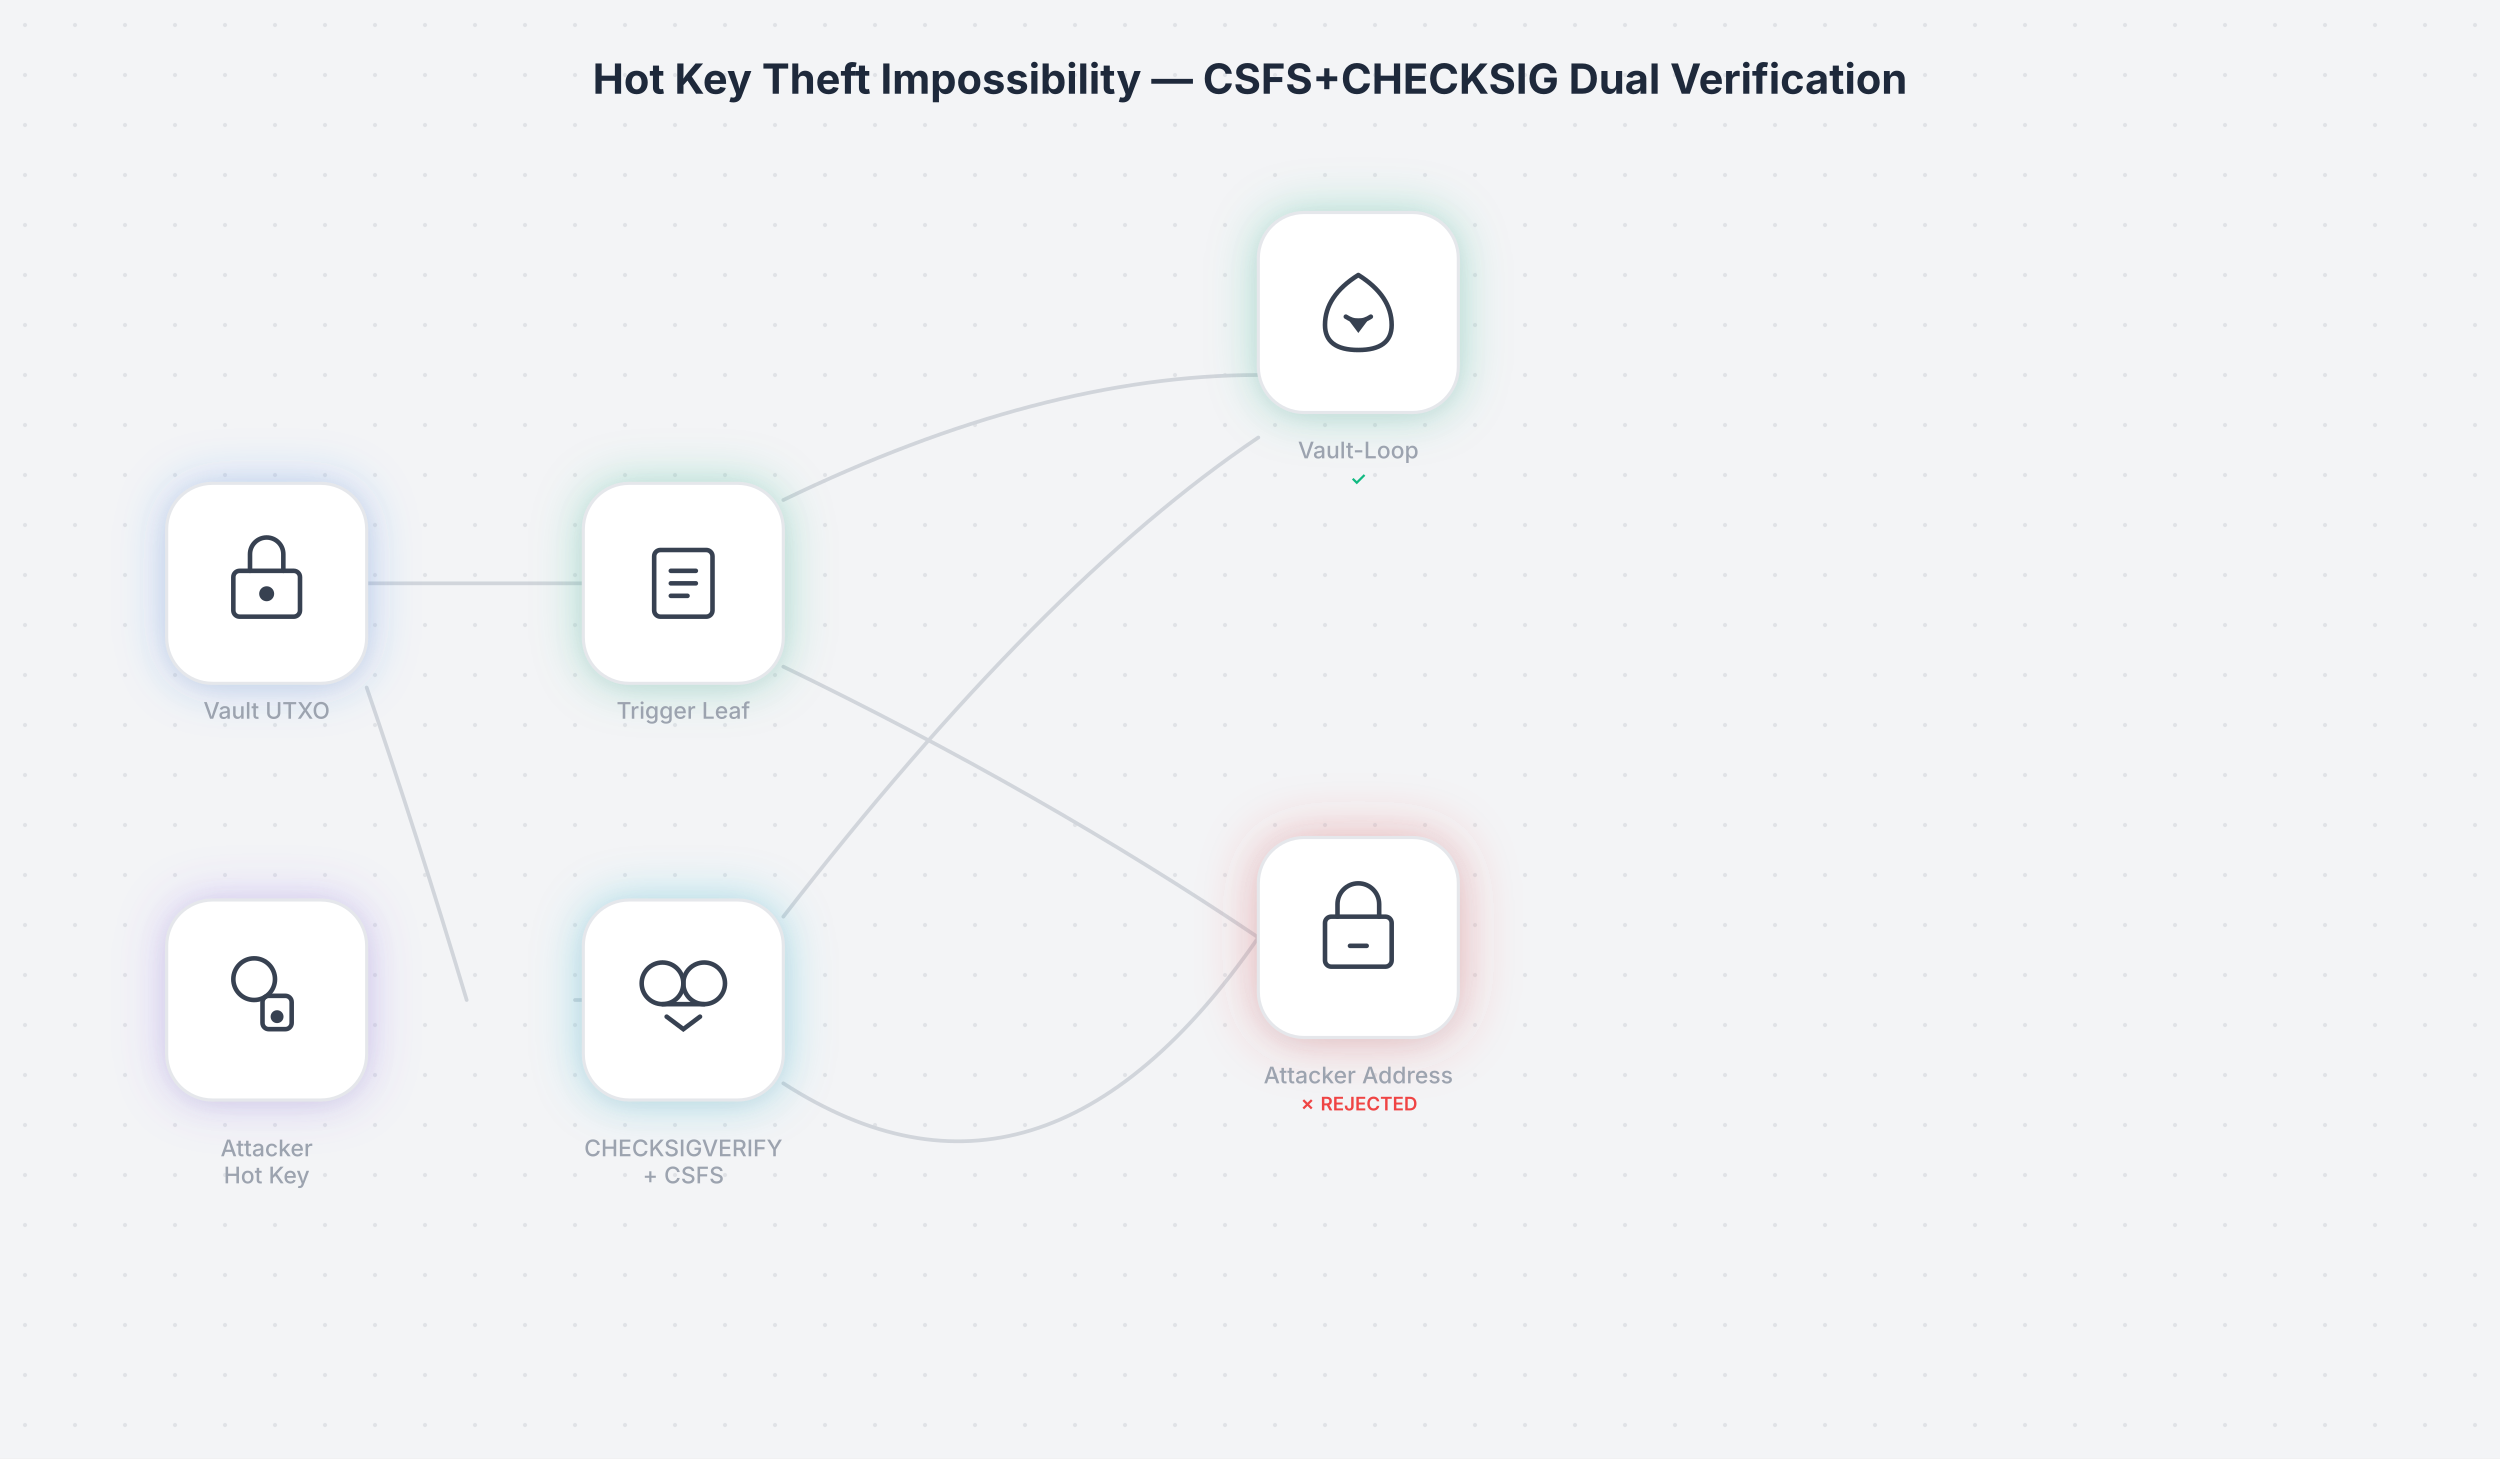
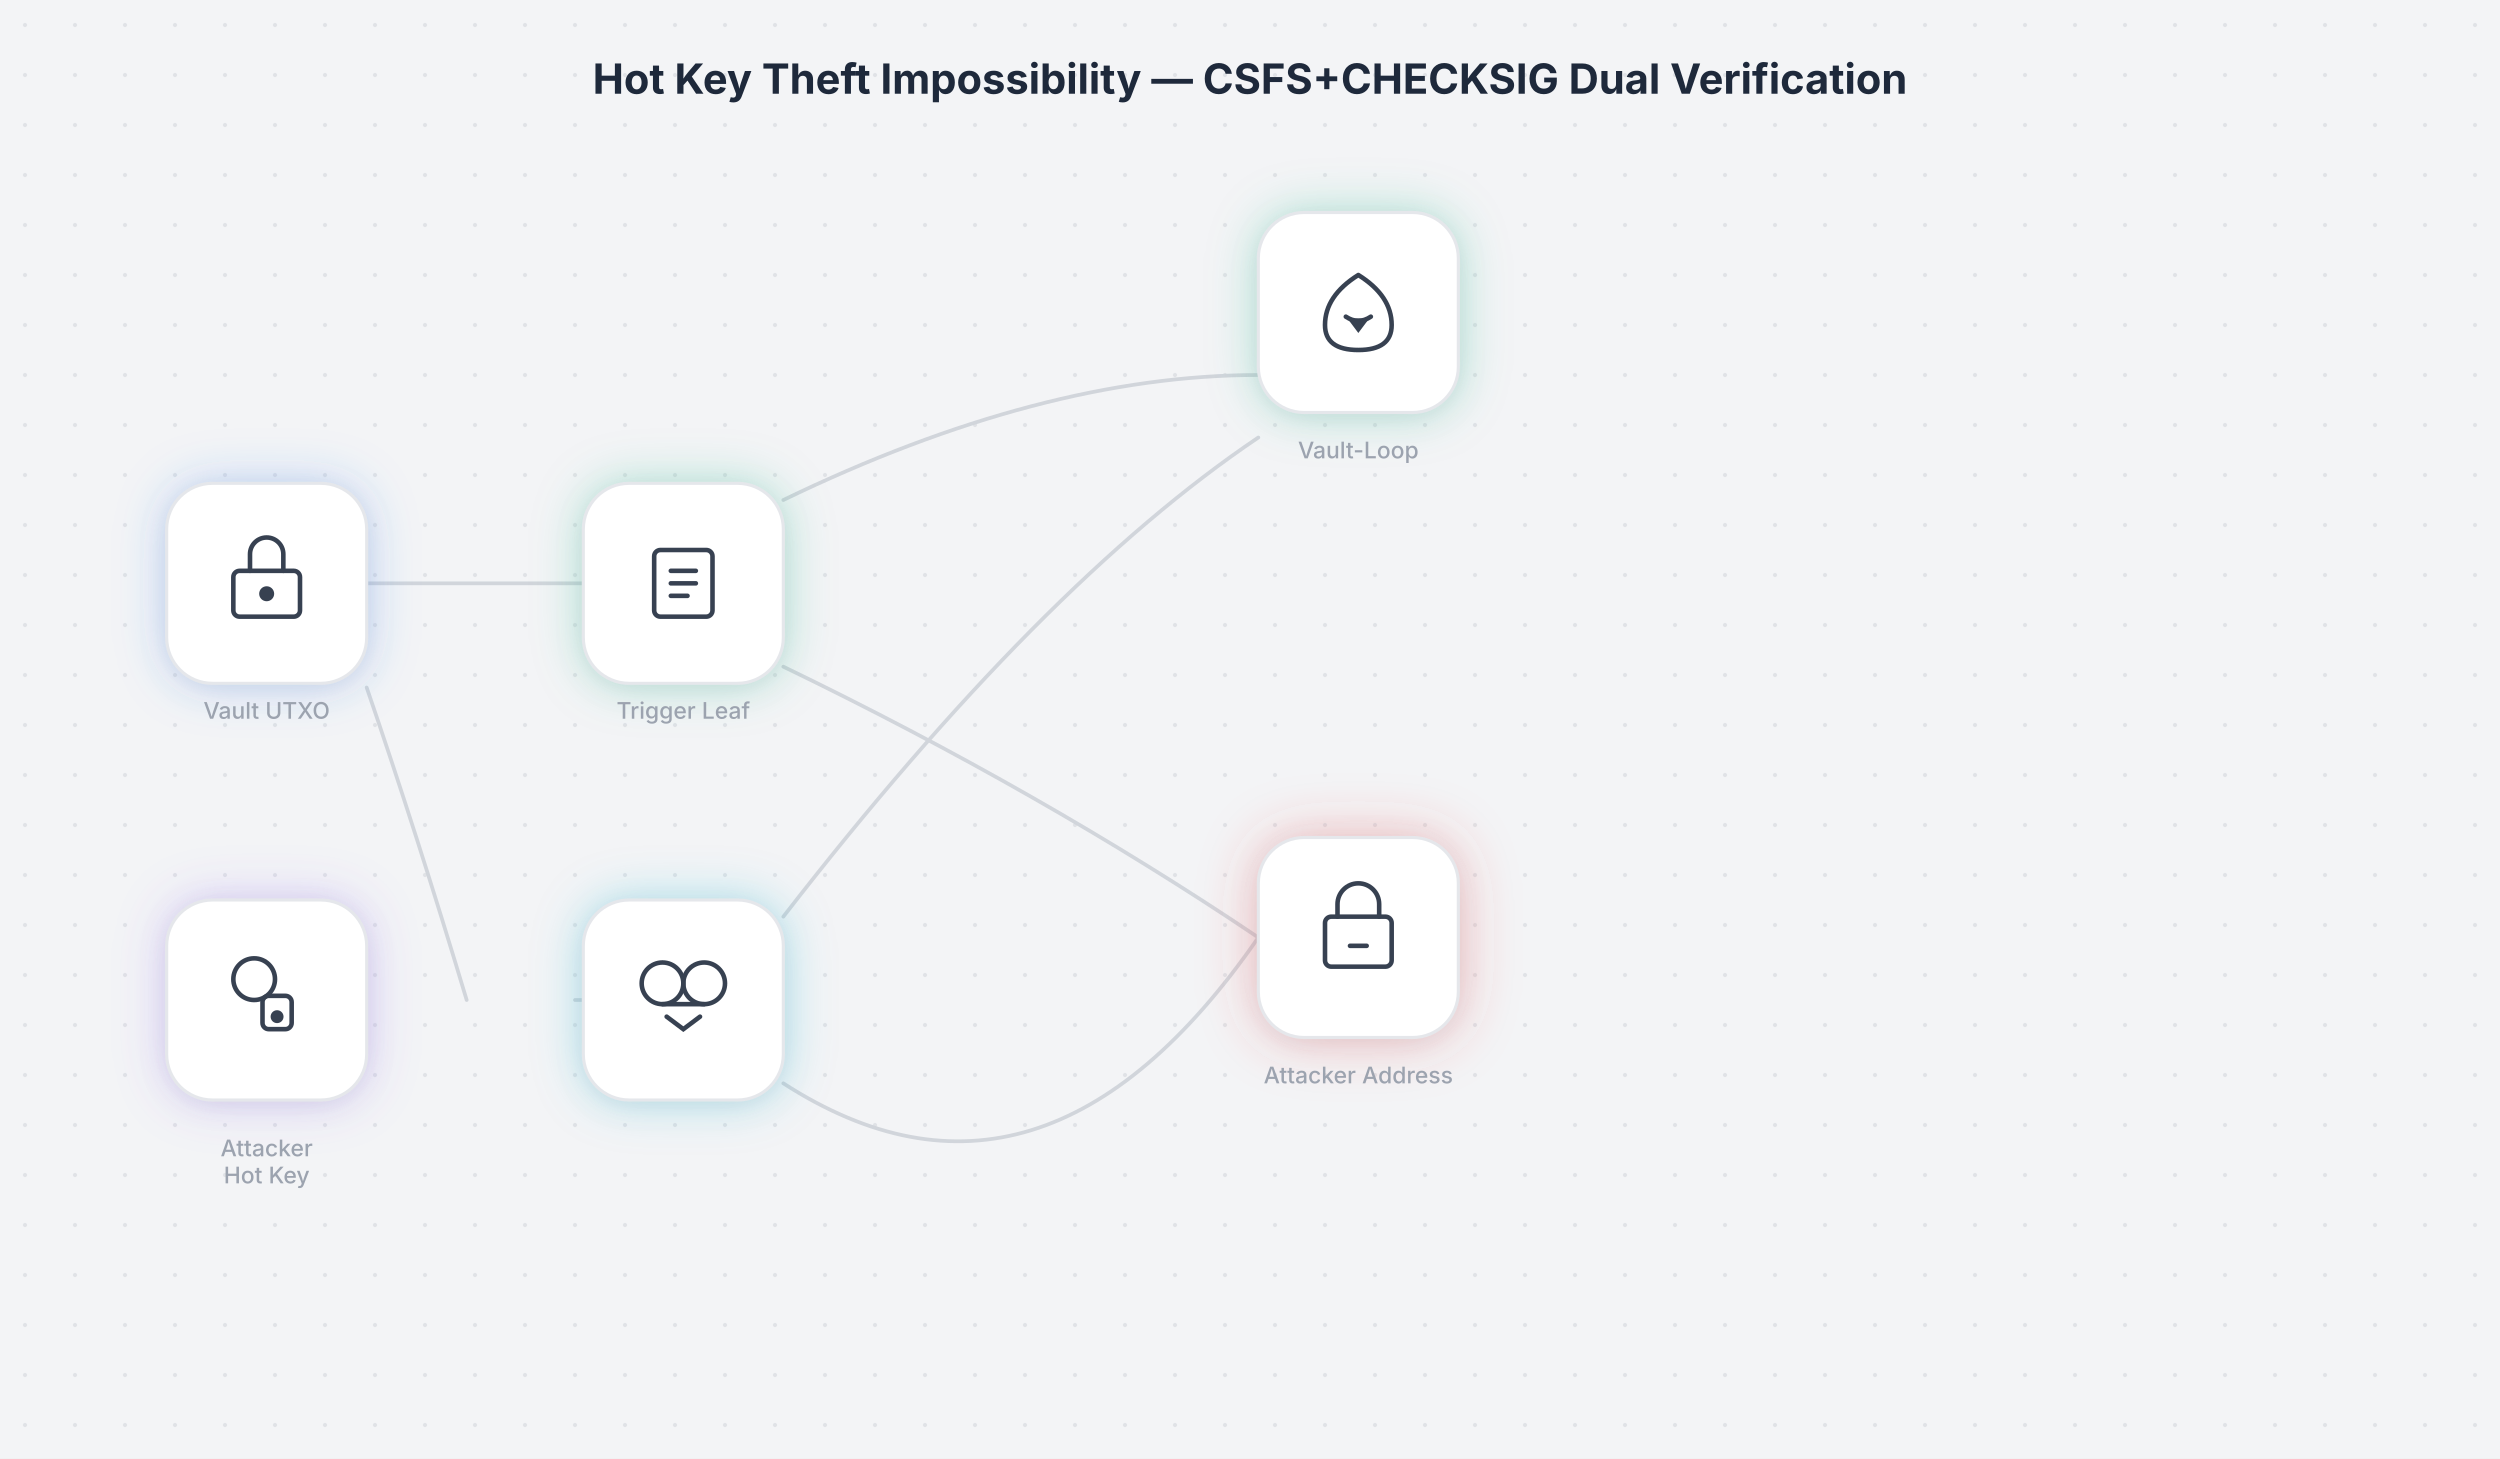
<svg xmlns="http://www.w3.org/2000/svg" viewBox="0 0 1200 700" width="1200" height="700" font-family="system-ui, -apple-system, sans-serif">
  <defs>
    <pattern id="dots" x="0" y="0" width="24" height="24" patternUnits="userSpaceOnUse">
      <circle cx="12" cy="12" r="1" fill="#c9cdd3" opacity="0.45" />
    </pattern>
    <filter id="cardShadow" x="-20%" y="-20%" width="140%" height="140%">
      <feDropShadow dx="0" dy="2" stdDeviation="6" flood-color="#9ca3b0" flood-opacity="0.18" />
    </filter>
    <filter id="activeGlow" x="-50%" y="-50%" width="200%" height="200%">
      <feDropShadow dx="0" dy="0" stdDeviation="18" flood-color="#ffffff" flood-opacity="0.55" />
      <feDropShadow dx="0" dy="0" stdDeviation="10" flood-color="#e0e7ff" flood-opacity="0.4" />
    </filter>
    <filter id="blueGlow" x="-40%" y="-40%" width="180%" height="180%">
      <feDropShadow dx="0" dy="0" stdDeviation="12" flood-color="#3b82f6" flood-opacity="0.3" />
    </filter>
    <filter id="emeraldGlow" x="-40%" y="-40%" width="180%" height="180%">
      <feDropShadow dx="0" dy="0" stdDeviation="12" flood-color="#10b981" flood-opacity="0.3" />
    </filter>
    <filter id="cyanGlow" x="-40%" y="-40%" width="180%" height="180%">
      <feDropShadow dx="0" dy="0" stdDeviation="12" flood-color="#06b6d4" flood-opacity="0.32" />
    </filter>
    <filter id="redGlow" x="-40%" y="-40%" width="180%" height="180%">
      <feDropShadow dx="0" dy="0" stdDeviation="14" flood-color="#ef4444" flood-opacity="0.35" />
    </filter>
    <filter id="purpleGlow" x="-40%" y="-40%" width="180%" height="180%">
      <feDropShadow dx="0" dy="0" stdDeviation="12" flood-color="#8b5cf6" flood-opacity="0.3" />
    </filter>
    <linearGradient id="blueGrad" x1="0" y1="0" x2="1" y2="1">
      <stop offset="0%" stop-color="#3b82f6" />
      <stop offset="100%" stop-color="#1d4ed8" />
    </linearGradient>
    <linearGradient id="emeraldGrad" x1="0" y1="0" x2="1" y2="1">
      <stop offset="0%" stop-color="#10b981" />
      <stop offset="100%" stop-color="#059669" />
    </linearGradient>
    <linearGradient id="cyanGrad" x1="0" y1="0" x2="1" y2="1">
      <stop offset="0%" stop-color="#06b6d4" />
      <stop offset="100%" stop-color="#0891b2" />
    </linearGradient>
    <linearGradient id="redGrad" x1="0" y1="0" x2="1" y2="1">
      <stop offset="0%" stop-color="#ef4444" />
      <stop offset="100%" stop-color="#dc2626" />
    </linearGradient>
    <linearGradient id="purpleGrad" x1="0" y1="0" x2="1" y2="1">
      <stop offset="0%" stop-color="#8b5cf6" />
      <stop offset="100%" stop-color="#6d28d9" />
    </linearGradient>
  </defs>
  <rect width="1200" height="700" fill="#f3f4f6" />
  <rect width="1200" height="700" fill="url(#dots)" />
  <text x="600" y="45" fill="#1e293b" font-size="20" text-anchor="middle" font-weight="700">Hot Key Theft Impossibility — CSFS+CHECKSIG Dual Verification</text>
  <line x1="176" y1="280" x2="324" y2="280" stroke="#d1d5db" stroke-width="1.8" stroke-linecap="round" />
  <path d="M176,330 Q200,400 224,480" stroke="#d1d5db" stroke-width="1.8" stroke-linecap="round" fill="none" />
  <path d="M376,240 Q500,180 604,180" stroke="#d1d5db" stroke-width="1.8" stroke-linecap="round" fill="none" />
  <path d="M376,320 Q500,380 604,450" stroke="#d1d5db" stroke-width="1.8" stroke-linecap="round" fill="none" />
  <line x1="276" y1="480" x2="324" y2="480" stroke="#d1d5db" stroke-width="1.8" stroke-linecap="round" />
  <path d="M376,440 Q500,280 604,210" stroke="#d1d5db" stroke-width="1.8" stroke-linecap="round" fill="none" />
  <path d="M376,520 Q500,600 604,450" stroke="#d1d5db" stroke-width="1.8" stroke-linecap="round" fill="none" />
  <line x1="176" y1="280" x2="324" y2="280" stroke="#3b82f6" stroke-width="2.2" stroke-dasharray="8,6" stroke-linecap="round" opacity="0">
    <animate attributeName="opacity" values="0;0;0.55;0.55;0;0;0;0;0;0;0" keyTimes="0;0.06;0.08;0.18;0.20;1;1;1;1;1;1" dur="18s" repeatCount="indefinite" />
    <animate attributeName="stroke-dashoffset" from="0" to="-14" dur="0.4s" repeatCount="indefinite" />
  </line>
  <path d="M376,240 Q500,180 604,180" stroke="#10b981" stroke-width="2.2" stroke-dasharray="8,6" stroke-linecap="round" fill="none" opacity="0">
    <animate attributeName="opacity" values="0;0;0;0;0;0;0;0;0;0.55;0.55;0;0" keyTimes="0;0.08;0.10;0.30;0.32;0.54;0.68;0.70;0.78;0.82;0.88;0.90;1" dur="18s" repeatCount="indefinite" />
    <animate attributeName="stroke-dashoffset" from="0" to="-14" dur="0.4s" repeatCount="indefinite" />
  </path>
  <path d="M376,320 Q500,380 604,450" stroke="#ef4444" stroke-width="2.2" stroke-dasharray="8,6" stroke-linecap="round" fill="none" opacity="0">
    <animate attributeName="opacity" values="0;0;0;0;0.55;0.55;0;0;0;0;0;0;0" keyTimes="0;0.08;0.10;0.30;0.32;0.42;0.50;0.52;0.70;0.78;0.80;0.90;1" dur="18s" repeatCount="indefinite" />
    <animate attributeName="stroke-dashoffset" from="0" to="-14" dur="0.2s" repeatCount="indefinite" />
  </path>
  <line x1="276" y1="480" x2="324" y2="480" stroke="#ef4444" stroke-width="2.2" stroke-dasharray="8,6" stroke-linecap="round" opacity="0">
    <animate attributeName="opacity" values="0;0;0;0;0;0.55;0.55;0;0;0;0;0;0" keyTimes="0;0.10;0.18;0.20;0.28;0.30;0.42;0.44;0.50;0.70;0.78;0.90;1" dur="18s" repeatCount="indefinite" />
    <animate attributeName="stroke-dashoffset" from="0" to="-14" dur="0.3s" repeatCount="indefinite" />
  </line>
  <path d="M376,440 Q500,280 604,210" stroke="#06b6d4" stroke-width="2.2" stroke-dasharray="8,6" stroke-linecap="round" fill="none" opacity="0">
    <animate attributeName="opacity" values="0;0;0;0;0;0;0;0;0;0.55;0.55;0;0" keyTimes="0;0.10;0.20;0.30;0.32;0.42;0.44;0.54;0.56;0.62;0.68;0.70;1" dur="18s" repeatCount="indefinite" />
    <animate attributeName="stroke-dashoffset" from="0" to="-14" dur="0.4s" repeatCount="indefinite" />
  </path>
  <path d="M376,520 Q500,600 604,450" stroke="#ef4444" stroke-width="2.2" stroke-dasharray="8,6" stroke-linecap="round" fill="none" opacity="0">
    <animate attributeName="opacity" values="0;0;0;0;0;0;0;0;0;0.55;0.55;0;0" keyTimes="0;0.10;0.20;0.30;0.32;0.42;0.44;0.54;0.56;0.60;0.68;0.70;1" dur="18s" repeatCount="indefinite" />
    <animate attributeName="stroke-dashoffset" from="0" to="-14" dur="0.2s" repeatCount="indefinite" />
  </path>
  <g opacity="0">
    <animate attributeName="opacity" values="0;0;1;1;0;0" keyTimes="0;0.06;0.08;0.18;0.20;1" dur="18s" repeatCount="indefinite" />
    <circle r="3.5" fill="#3b82f6">
      <animate attributeName="opacity" values="0.1;0.8;0.8;0.1" dur="0.6s" repeatCount="indefinite" />
      <animate attributeName="cx" from="176" to="324" dur="0.6s" repeatCount="indefinite" />
      <animate attributeName="cy" values="280;280" dur="0.6s" repeatCount="indefinite" />
    </circle>
    <circle r="2" fill="#93c5fd">
      <animate attributeName="opacity" values="0.1;0.5;0.5;0.1" dur="0.6s" repeatCount="indefinite" begin="0.3s" />
      <animate attributeName="cx" from="176" to="324" dur="0.6s" repeatCount="indefinite" begin="0.3s" />
      <animate attributeName="cy" values="280;280" dur="0.6s" repeatCount="indefinite" begin="0.3s" />
    </circle>
  </g>
  <g opacity="0">
    <animate attributeName="opacity" values="0;0;1;1;0;0" keyTimes="0;0.28;0.30;0.42;0.44;1" dur="18s" repeatCount="indefinite" />
    <circle r="4" fill="#ef4444">
      <animate attributeName="opacity" values="0.1;0.9;0.9;0.1" dur="0.4s" repeatCount="indefinite" />
      <animate attributeName="cx" from="276" to="324" dur="0.4s" repeatCount="indefinite" />
      <animate attributeName="cy" values="480;480" dur="0.4s" repeatCount="indefinite" />
    </circle>
    <circle r="2.5" fill="#fca5a5">
      <animate attributeName="opacity" values="0.1;0.6;0.6;0.1" dur="0.4s" repeatCount="indefinite" begin="0.2s" />
      <animate attributeName="cx" from="276" to="324" dur="0.4s" repeatCount="indefinite" begin="0.2s" />
      <animate attributeName="cy" values="480;480" dur="0.4s" repeatCount="indefinite" begin="0.2s" />
    </circle>
  </g>
  <g opacity="0">
    <animate attributeName="opacity" values="0;0;1;1;0;0" keyTimes="0;0.30;0.32;0.42;0.44;1" dur="18s" repeatCount="indefinite" />
    <circle r="3.5" fill="#ef4444">
      <animate attributeName="opacity" values="0.1;0.8;0.8;0.1" dur="0.7s" repeatCount="indefinite" />
      <animateMotion path="M376,320 Q500,380 604,450" dur="0.7s" repeatCount="indefinite" />
    </circle>
    <circle r="2" fill="#fca5a5">
      <animate attributeName="opacity" values="0.1;0.5;0.5;0.1" dur="0.7s" repeatCount="indefinite" begin="0.35s" />
      <animateMotion path="M376,320 Q500,380 604,450" dur="0.7s" repeatCount="indefinite" begin="0.35s" />
    </circle>
  </g>
  <g opacity="0">
    <animate attributeName="opacity" values="0;0;1;1;0;0" keyTimes="0;0.56;0.58;0.68;0.70;1" dur="18s" repeatCount="indefinite" />
    <circle r="4" fill="#10b981">
      <animate attributeName="opacity" values="0.1;0.9;0.9;0.1" dur="0.8s" repeatCount="indefinite" />
      <animateMotion path="M376,440 Q500,280 604,210" dur="0.8s" repeatCount="indefinite" />
    </circle>
    <circle r="2" fill="#86efac">
      <animate attributeName="opacity" values="0.1;0.5;0.5;0.1" dur="0.8s" repeatCount="indefinite" begin="0.4s" />
      <animateMotion path="M376,440 Q500,280 604,210" dur="0.8s" repeatCount="indefinite" begin="0.4s" />
    </circle>
  </g>
  <g aria-label="Vault UTXO">
    <g transform="translate(80, 232)">
      <rect width="96" height="96" rx="22" fill="url(#blueGrad)" filter="url(#blueGlow)" />
      <g transform="translate(48, 48)" stroke="white" stroke-width="2.2" stroke-linecap="round" fill="none">
        <rect x="-16" y="-6" width="32" height="22" rx="3" />
        <path d="M-8,-6 L-8,-14 a8,8 0 0,1 16,0 L8,-6" />
        <circle cx="0" cy="5" r="2.5" fill="white" />
      </g>
      <rect width="96" height="96" rx="22" fill="white" stroke="#e5e7eb" stroke-width="1.5" filter="url(#cardShadow)">
        <animate attributeName="opacity" values="1;1;0;0;0.8;0.8;0.8;1;1" keyTimes="0;0.03;0.05;0.08;0.10;0.78;0.82;0.90;1" dur="18s" repeatCount="indefinite" />
      </rect>
      <g transform="translate(48, 48)" stroke="#374151" stroke-width="2.2" stroke-linecap="round" fill="none">
        <animate attributeName="opacity" values="1;1;0;0;0.8;0.8;0.8;1;1" keyTimes="0;0.03;0.05;0.08;0.10;0.78;0.82;0.90;1" dur="18s" repeatCount="indefinite" />
        <rect x="-16" y="-6" width="32" height="22" rx="3" />
        <path d="M-8,-6 L-8,-14 a8,8 0 0,1 16,0 L8,-6" />
        <circle cx="0" cy="5" r="2.5" fill="#374151" />
      </g>
      <rect x="-5" y="-5" width="106" height="106" rx="27" fill="none" stroke="#3b82f6" stroke-width="1.5" opacity="0">
        <animate attributeName="opacity" values="0;0;0.5;0.5;0;0;0;0;0;0;0" keyTimes="0;0.05;0.08;0.18;0.20;0.78;0.80;0.82;0.90;0.92;1" dur="18s" repeatCount="indefinite" />
        <animate attributeName="x" values="-5;-9;-5" dur="1.4s" repeatCount="indefinite" />
        <animate attributeName="y" values="-5;-9;-5" dur="1.4s" repeatCount="indefinite" />
        <animate attributeName="width" values="106;114;106" dur="1.4s" repeatCount="indefinite" />
        <animate attributeName="height" values="106;114;106" dur="1.4s" repeatCount="indefinite" />
      </rect>
    </g>
    <text x="128" y="345" fill="#9ca3af" font-size="11" text-anchor="middle" font-weight="500">Vault UTXO</text>
  </g>
  <g aria-label="Attacker Hot Key">
    <g transform="translate(80, 432)">
      <rect width="96" height="96" rx="22" fill="url(#purpleGrad)" filter="url(#purpleGlow)" />
      <rect width="96" height="96" rx="22" fill="url(#redGrad)" opacity="0" filter="url(#redGlow)">
        <animate attributeName="opacity" values="0;0;0;0;0.8;0.8;0;0;0;0;0" keyTimes="0;0.15;0.18;0.20;0.24;0.28;0.30;0.42;0.78;0.82;1" dur="18s" repeatCount="indefinite" />
      </rect>
      <g transform="translate(48, 48)" stroke="white" stroke-width="2.2" stroke-linecap="round" fill="none">
        <circle cx="-6" cy="-10" r="10" />
        <rect x="-2" y="-2" width="14" height="16" rx="3" />
        <circle cx="5" cy="8" r="2" fill="white" />
      </g>
      <rect width="96" height="96" rx="22" fill="white" stroke="#e5e7eb" stroke-width="1.5" filter="url(#cardShadow)">
        <animate attributeName="opacity" values="1;1;1;1;0;0;0.8;0.8;0.8;1;1" keyTimes="0;0.10;0.15;0.18;0.20;0.28;0.30;0.78;0.82;0.90;1" dur="18s" repeatCount="indefinite" />
      </rect>
      <g transform="translate(48, 48)" stroke="#374151" stroke-width="2.2" stroke-linecap="round" fill="none">
        <animate attributeName="opacity" values="1;1;1;1;0;0;0.8;0.8;0.8;1;1" keyTimes="0;0.10;0.15;0.18;0.20;0.28;0.30;0.78;0.82;0.90;1" dur="18s" repeatCount="indefinite" />
        <circle cx="-6" cy="-10" r="10" />
        <rect x="-2" y="-2" width="14" height="16" rx="3" />
        <circle cx="5" cy="8" r="2" fill="#374151" />
      </g>
      <rect x="-5" y="-5" width="106" height="106" rx="27" fill="none" stroke="#ef4444" stroke-width="1.5" opacity="0">
        <animate attributeName="opacity" values="0;0;0;0;0.5;0.5;0;0;0;0;0" keyTimes="0;0.15;0.18;0.20;0.24;0.28;0.30;0.42;0.78;0.82;1" dur="18s" repeatCount="indefinite" />
        <animate attributeName="x" values="-5;-9;-5" dur="1.2s" repeatCount="indefinite" />
        <animate attributeName="y" values="-5;-9;-5" dur="1.2s" repeatCount="indefinite" />
        <animate attributeName="width" values="106;114;106" dur="1.2s" repeatCount="indefinite" />
        <animate attributeName="height" values="106;114;106" dur="1.2s" repeatCount="indefinite" />
      </rect>
    </g>
    <text x="128" y="555" fill="#9ca3af" font-size="11" text-anchor="middle" font-weight="500">Attacker</text>
    <text x="128" y="568" fill="#9ca3af" font-size="11" text-anchor="middle" font-weight="500">Hot Key</text>
  </g>
  <g aria-label="Trigger Leaf">
    <g transform="translate(280, 232)">
      <rect width="96" height="96" rx="22" fill="url(#emeraldGrad)" filter="url(#emeraldGlow)" />
      <g transform="translate(48, 48)" stroke="white" stroke-width="2.2" stroke-linecap="round" fill="none">
        <rect x="-14" y="-16" width="28" height="32" rx="3" />
        <line x1="-6" y1="-6" x2="6" y2="-6" />
        <line x1="-6" y1="0" x2="6" y2="0" />
        <line x1="-6" y1="6" x2="2" y2="6" />
      </g>
      <rect width="96" height="96" rx="22" fill="white" stroke="#e5e7eb" stroke-width="1.5" filter="url(#cardShadow)">
        <animate attributeName="opacity" values="1;1;0;0;0.8;0.8;0.8;1;1" keyTimes="0;0.08;0.10;0.18;0.20;0.78;0.82;0.90;1" dur="18s" repeatCount="indefinite" />
      </rect>
      <g transform="translate(48, 48)" stroke="#374151" stroke-width="2.2" stroke-linecap="round" fill="none">
        <animate attributeName="opacity" values="1;1;0;0;0.8;0.8;0.8;1;1" keyTimes="0;0.08;0.10;0.18;0.20;0.78;0.82;0.90;1" dur="18s" repeatCount="indefinite" />
        <rect x="-14" y="-16" width="28" height="32" rx="3" />
        <line x1="-6" y1="-6" x2="6" y2="-6" />
        <line x1="-6" y1="0" x2="6" y2="0" />
        <line x1="-6" y1="6" x2="2" y2="6" />
      </g>
      <rect x="-5" y="-5" width="106" height="106" rx="27" fill="none" stroke="#10b981" stroke-width="1.5" opacity="0">
        <animate attributeName="opacity" values="0;0;0.5;0.5;0;0;0;0;0;0;0" keyTimes="0;0.10;0.12;0.18;0.20;0.78;0.80;0.82;0.90;0.92;1" dur="18s" repeatCount="indefinite" />
        <animate attributeName="x" values="-5;-9;-5" dur="1.4s" repeatCount="indefinite" />
        <animate attributeName="y" values="-5;-9;-5" dur="1.4s" repeatCount="indefinite" />
        <animate attributeName="width" values="106;114;106" dur="1.4s" repeatCount="indefinite" />
        <animate attributeName="height" values="106;114;106" dur="1.4s" repeatCount="indefinite" />
      </rect>
    </g>
    <text x="328" y="345" fill="#9ca3af" font-size="11" text-anchor="middle" font-weight="500">Trigger Leaf</text>
  </g>
  <g aria-label="Dual Verification">
    <g transform="translate(280, 432)">
      <rect width="96" height="96" rx="22" fill="url(#cyanGrad)" filter="url(#cyanGlow)" />
      <g transform="translate(48, 48)" stroke="white" stroke-width="2.2" stroke-linecap="round" fill="none">
        <circle cx="-10" cy="-8" r="10" />
        <circle cx="10" cy="-8" r="10" />
        <line x1="-10" y1="2" x2="10" y2="2" />
        <path d="M-8,8 L0,14 L8,8" stroke-width="2.2" fill="none" />
      </g>
      <rect width="96" height="96" rx="22" fill="white" stroke="#e5e7eb" stroke-width="1.5" filter="url(#cardShadow)">
        <animate attributeName="opacity" values="1;1;1;1;1;0;0;0.8;0.8;1;1" keyTimes="0;0.25;0.30;0.42;0.54;0.56;0.65;0.70;0.78;0.82;1" dur="18s" repeatCount="indefinite" />
      </rect>
      <g transform="translate(48, 48)" stroke="#374151" stroke-width="2.2" stroke-linecap="round" fill="none">
        <animate attributeName="opacity" values="1;1;1;1;1;0;0;0.8;0.8;1;1" keyTimes="0;0.25;0.30;0.42;0.54;0.56;0.65;0.70;0.78;0.82;1" dur="18s" repeatCount="indefinite" />
        <circle cx="-10" cy="-8" r="10" />
        <circle cx="10" cy="-8" r="10" />
        <line x1="-10" y1="2" x2="10" y2="2" />
        <path d="M-8,8 L0,14 L8,8" stroke-width="2.2" fill="none" />
      </g>
      <rect x="-5" y="-5" width="106" height="106" rx="27" fill="none" stroke="#06b6d4" stroke-width="1.5" opacity="0">
        <animate attributeName="opacity" values="0;0;0;0;0;0.5;0.5;0;0;0;0" keyTimes="0;0.30;0.42;0.54;0.56;0.58;0.65;0.67;0.78;0.82;1" dur="18s" repeatCount="indefinite" />
        <animate attributeName="x" values="-5;-9;-5" dur="1.2s" repeatCount="indefinite" />
        <animate attributeName="y" values="-5;-9;-5" dur="1.2s" repeatCount="indefinite" />
        <animate attributeName="width" values="106;114;106" dur="1.2s" repeatCount="indefinite" />
        <animate attributeName="height" values="106;114;106" dur="1.2s" repeatCount="indefinite" />
      </rect>
    </g>
-     <text x="328" y="555" fill="#9ca3af" font-size="11" text-anchor="middle" font-weight="500">CHECKSIGVERIFY</text>
-     <text x="328" y="568" fill="#9ca3af" font-size="11" text-anchor="middle" font-weight="500">+ CSFS</text>
  </g>
  <g aria-label="Vault-Loop Valid Destination">
    <g transform="translate(604, 102)">
      <rect width="96" height="96" rx="22" fill="url(#emeraldGrad)" filter="url(#emeraldGlow)" />
      <g transform="translate(48, 48)" stroke="white" stroke-width="2.2" stroke-linecap="round" fill="none">
        <path d="M0,-18 Q-16,-8 -16,6 Q-16,18 0,18 Q16,18 16,6 Q16,-8 0,-18" fill="none" />
        <path d="M-6,2 Q0,6 6,2" fill="none" />
        <polygon points="0,8 -3,4 3,4" fill="white" />
      </g>
      <rect width="96" height="96" rx="22" fill="white" stroke="#e5e7eb" stroke-width="1.5" filter="url(#cardShadow)">
        <animate attributeName="opacity" values="1;1;1;1;1;1;1;0;0;0.8;1;1" keyTimes="0;0.40;0.54;0.56;0.65;0.68;0.70;0.72;0.80;0.82;0.90;1" dur="18s" repeatCount="indefinite" />
      </rect>
      <g transform="translate(48, 48)" stroke="#374151" stroke-width="2.2" stroke-linecap="round" fill="none">
        <animate attributeName="opacity" values="1;1;1;1;1;1;1;0;0;0.8;1;1" keyTimes="0;0.40;0.54;0.56;0.65;0.68;0.70;0.72;0.80;0.82;0.90;1" dur="18s" repeatCount="indefinite" />
        <path d="M0,-18 Q-16,-8 -16,6 Q-16,18 0,18 Q16,18 16,6 Q16,-8 0,-18" fill="none" />
        <path d="M-6,2 Q0,6 6,2" fill="none" />
        <polygon points="0,8 -3,4 3,4" fill="#374151" />
      </g>
      <rect x="-5" y="-5" width="106" height="106" rx="27" fill="none" stroke="#10b981" stroke-width="1.5" opacity="0">
        <animate attributeName="opacity" values="0;0;0;0;0;0;0;0.5;0.5;0;0;0" keyTimes="0;0.40;0.54;0.56;0.65;0.68;0.70;0.72;0.80;0.82;0.90;1" dur="18s" repeatCount="indefinite" />
        <animate attributeName="x" values="-5;-9;-5" dur="1.4s" repeatCount="indefinite" />
        <animate attributeName="y" values="-5;-9;-5" dur="1.4s" repeatCount="indefinite" />
        <animate attributeName="width" values="106;114;106" dur="1.4s" repeatCount="indefinite" />
        <animate attributeName="height" values="106;114;106" dur="1.4s" repeatCount="indefinite" />
      </rect>
      <rect x="48" y="48" width="0" height="0" rx="0" fill="none" stroke="#10b981" stroke-width="2" opacity="0">
        <animate attributeName="opacity" values="0;0;0;0;0;0;0;0.6;0;0;0;0" keyTimes="0;0.40;0.54;0.56;0.65;0.68;0.70;0.72;0.76;0.80;0.90;1" dur="18s" repeatCount="indefinite" />
        <animate attributeName="x" values="48;48;48;48;48;48;48;26;26;26;26;26" dur="18s" keyTimes="0;0.40;0.54;0.56;0.65;0.68;0.70;0.72;0.76;0.80;0.90;1" repeatCount="indefinite" />
        <animate attributeName="y" values="48;48;48;48;48;48;48;26;26;26;26;26" dur="18s" keyTimes="0;0.40;0.54;0.56;0.65;0.68;0.70;0.72;0.76;0.80;0.90;1" repeatCount="indefinite" />
        <animate attributeName="width" values="0;0;0;0;0;0;0;44;60;72;72;72" dur="18s" keyTimes="0;0.40;0.54;0.56;0.65;0.68;0.70;0.72;0.76;0.80;0.90;1" repeatCount="indefinite" />
        <animate attributeName="height" values="0;0;0;0;0;0;0;44;60;72;72;72" dur="18s" keyTimes="0;0.40;0.54;0.56;0.65;0.68;0.70;0.72;0.76;0.80;0.90;1" repeatCount="indefinite" />
        <animate attributeName="rx" values="0;0;0;0;0;0;0;22;30;36;36;36" dur="18s" keyTimes="0;0.40;0.54;0.56;0.65;0.68;0.70;0.72;0.76;0.80;0.90;1" repeatCount="indefinite" />
      </rect>
    </g>
    <text x="652" y="220" fill="#9ca3af" font-size="11" text-anchor="middle" font-weight="500">Vault-Loop</text>
-     <text x="652" y="233" fill="#10b981" font-size="9" text-anchor="middle" font-weight="600">✓</text>
  </g>
  <g aria-label="Attacker Address Rejected">
    <g transform="translate(604, 402)">
      <rect width="96" height="96" rx="22" fill="url(#redGrad)" filter="url(#redGlow)" />
      <g transform="translate(48, 48)" stroke="white" stroke-width="2.2" stroke-linecap="round" fill="none">
        <rect x="-16" y="-10" width="32" height="24" rx="3" />
        <path d="M-10,-10 L-10,-16 a10,10 0 0,1 20,0 L10,-10" />
        <line x1="-4" y1="4" x2="4" y2="4" />
      </g>
      <rect width="96" height="96" rx="22" fill="white" stroke="#e5e7eb" stroke-width="1.5" filter="url(#cardShadow)">
        <animate attributeName="opacity" values="1;1;1;1;1;1;0;0;0.8;0.8;1;1" keyTimes="0;0.30;0.42;0.54;0.56;0.68;0.70;0.72;0.82;0.85;0.90;1" dur="18s" repeatCount="indefinite" />
      </rect>
      <g transform="translate(48, 48)" stroke="#374151" stroke-width="2.2" stroke-linecap="round" fill="none">
        <animate attributeName="opacity" values="1;1;1;1;1;1;0;0;0.8;0.8;1;1" keyTimes="0;0.30;0.42;0.54;0.56;0.68;0.70;0.72;0.82;0.85;0.90;1" dur="18s" repeatCount="indefinite" />
        <rect x="-16" y="-10" width="32" height="24" rx="3" />
        <path d="M-10,-10 L-10,-16 a10,10 0 0,1 20,0 L10,-10" />
        <line x1="-4" y1="4" x2="4" y2="4" />
      </g>
      <g opacity="0">
        <animate attributeName="opacity" values="0;0;0;0;0;0.9;0.9;0;0;0;0" keyTimes="0;0.30;0.42;0.54;0.58;0.60;0.68;0.70;0.72;0.90;1" dur="18s" repeatCount="indefinite" />
        <line x1="20" y1="20" x2="76" y2="76" stroke="#ef4444" stroke-width="4" stroke-linecap="round" />
        <line x1="76" y1="20" x2="20" y2="76" stroke="#ef4444" stroke-width="4" stroke-linecap="round" />
      </g>
      <rect width="96" height="96" rx="22" fill="none" stroke="#ef4444" stroke-width="2.5" opacity="0">
        <animate attributeName="opacity" values="0;0;0;0;0;0.8;0;0.7;0;0;0" keyTimes="0;0.30;0.42;0.54;0.58;0.59;0.60;0.61;0.62;0.90;1" dur="18s" repeatCount="indefinite" />
      </rect>
    </g>
    <text x="652" y="520" fill="#9ca3af" font-size="11" text-anchor="middle" font-weight="500">Attacker Address</text>
-     <text x="652" y="533" fill="#ef4444" font-size="9" text-anchor="middle" font-weight="600">✗ REJECTED</text>
  </g>
  <text x="400" y="490" fill="#ef4444" font-size="12" text-anchor="middle" font-weight="700" opacity="0">
    <animate attributeName="opacity" values="0;0;0;0;1;1;0;0;0;0;0" keyTimes="0;0.18;0.20;0.24;0.26;0.28;0.30;0.42;0.78;0.82;1" dur="18s" repeatCount="indefinite" />
    HOT KEY COMPROMISED
  </text>
  <text x="550" y="330" fill="#ef4444" font-size="13" text-anchor="middle" font-weight="700" opacity="0">
    <animate attributeName="opacity" values="0;0;0;0;0;0;0;1;1;0;0" keyTimes="0;0.30;0.42;0.54;0.56;0.58;0.60;0.62;0.65;0.70;1" dur="18s" repeatCount="indefinite" />
    OUTPUT MISMATCH
  </text>
  <text x="550" y="340" fill="#10b981" font-size="13" text-anchor="middle" font-weight="700" opacity="0">
    <animate attributeName="opacity" values="0;0;0;0;0;0;0;0;0;1;1;0;0" keyTimes="0;0.30;0.42;0.54;0.56;0.58;0.60;0.62;0.70;0.72;0.78;0.80;1" dur="18s" repeatCount="indefinite" />
    ✓ VERIFIED
  </text>
</svg>
